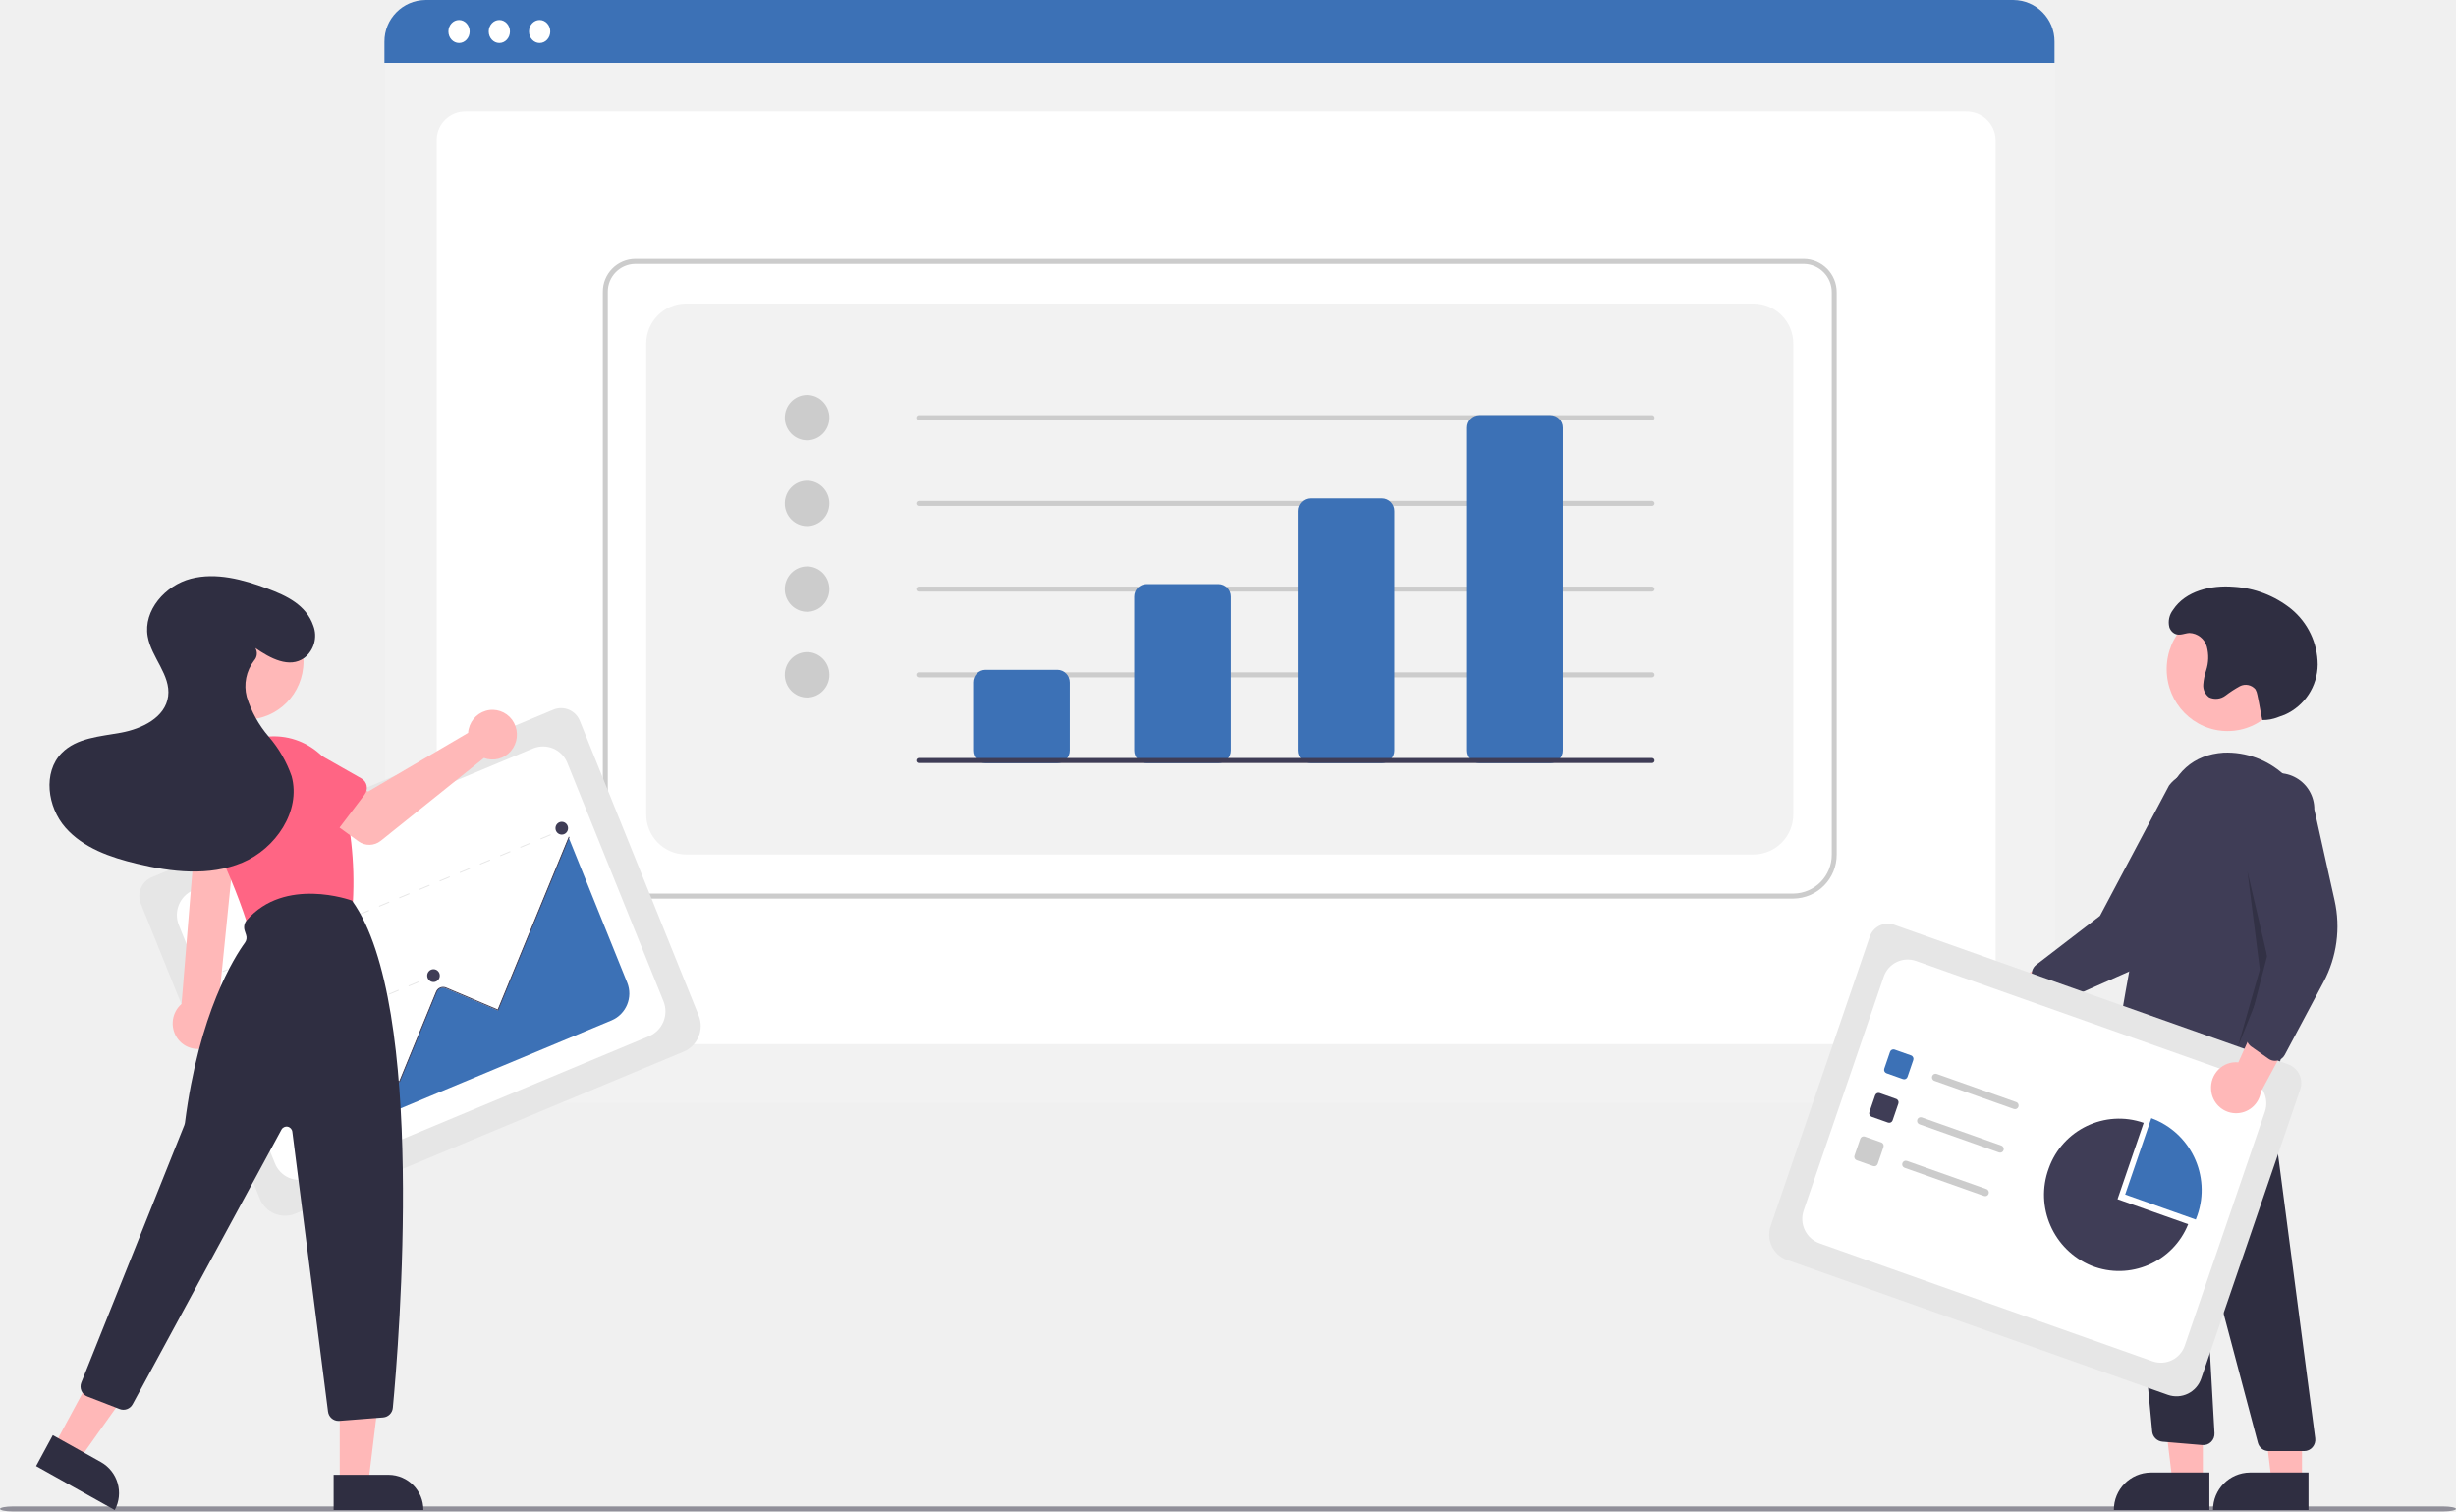
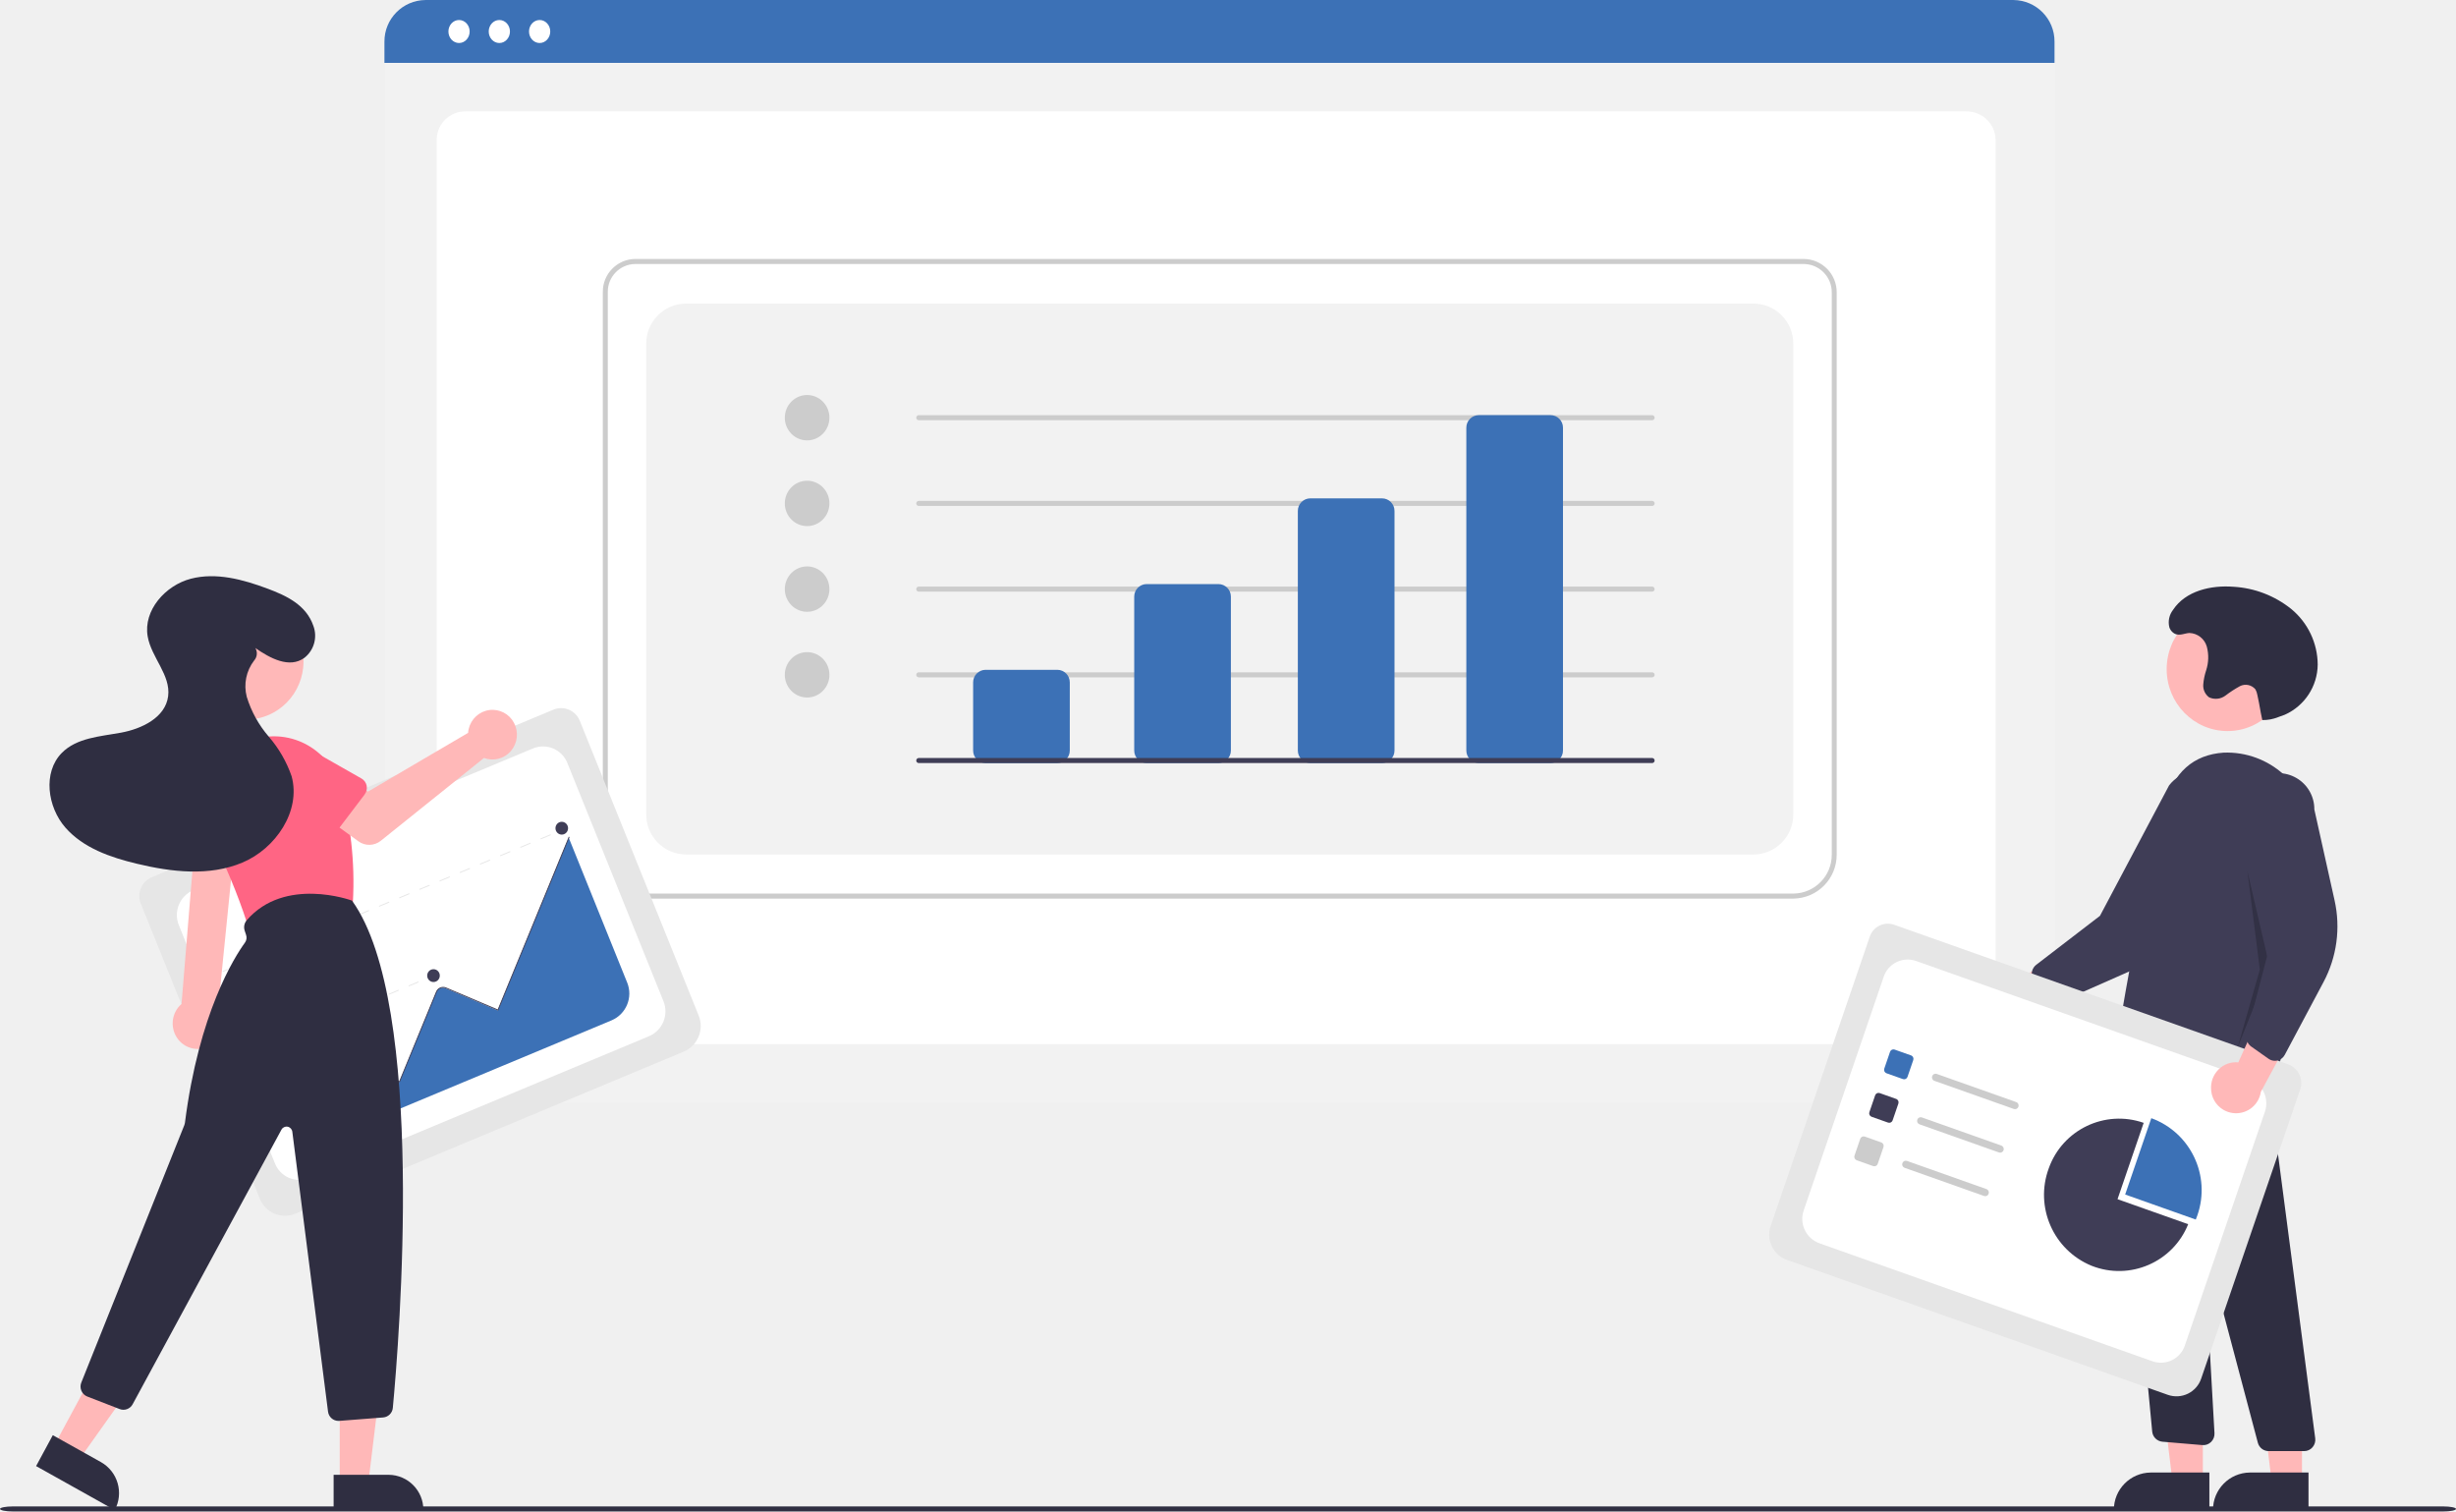
<svg xmlns="http://www.w3.org/2000/svg" width="325" height="200" viewBox="0 0 325 200">
  <g id="Group_59" data-name="Group 59" transform="translate(0 -35)">
    <path id="Path_1101" data-name="Path 1101" d="M473.436,256.311H263.261a5.464,5.464,0,0,1-5.411-5.5V119a4,4,0,0,1,3.965-4.032h213a4.073,4.073,0,0,1,4.033,4.1v131.74A5.465,5.465,0,0,1,473.436,256.311Z" transform="translate(-206.9 -75.36)" fill="#f2f2f2" />
    <path id="Path_1102" data-name="Path 1102" d="M479.774,268.76H283.9a5.094,5.094,0,0,1-5.207-4.96V149.019a3.776,3.776,0,0,1,3.859-3.678h198.51a3.839,3.839,0,0,1,3.923,3.739V263.8A5.094,5.094,0,0,1,479.774,268.76Z" transform="translate(-220.905 -95.604)" fill="#fff" />
    <path id="Path_1103" data-name="Path 1103" d="M478.616,109.482h-221v-2.8a5.483,5.483,0,0,1,5.431-5.52H473.185a5.483,5.483,0,0,1,5.431,5.52Z" transform="translate(-206.744 -66.16)" fill="#3c71b6" />
    <ellipse id="Ellipse_32" data-name="Ellipse 32" cx="1.405" cy="1.522" rx="1.405" ry="1.522" transform="translate(59.339 37.647)" fill="#fff" />
    <ellipse id="Ellipse_33" data-name="Ellipse 33" cx="1.405" cy="1.522" rx="1.405" ry="1.522" transform="translate(64.672 37.647)" fill="#fff" />
    <ellipse id="Ellipse_34" data-name="Ellipse 34" cx="1.405" cy="1.522" rx="1.405" ry="1.522" transform="translate(70.004 37.647)" fill="#fff" />
    <path id="Path_1104" data-name="Path 1104" d="M503.27,288.526h-151.8a5.8,5.8,0,0,1-5.739-5.837V208.252a4.334,4.334,0,0,1,4.292-4.366H504.648a4.4,4.4,0,0,1,4.361,4.436v74.367A5.8,5.8,0,0,1,503.27,288.526ZM350.026,204.554a3.672,3.672,0,0,0-3.636,3.7v74.437a5.133,5.133,0,0,0,5.083,5.17h151.8a5.133,5.133,0,0,0,5.084-5.17V208.322a3.741,3.741,0,0,0-3.7-3.768Z" transform="translate(-265.961 -134.621)" fill="#ccc" />
    <path id="Path_1105" data-name="Path 1105" d="M368.482,294.481h141.3a5.293,5.293,0,0,0,5.247-5.337V226.918a5.293,5.293,0,0,0-5.247-5.337h-141.3a5.293,5.293,0,0,0-5.248,5.337v62.226A5.293,5.293,0,0,0,368.482,294.481Z" transform="translate(-277.722 -146.413)" fill="#f2f2f2" />
    <ellipse id="Ellipse_35" data-name="Ellipse 35" cx="2.952" cy="3.002" rx="2.952" ry="3.002" transform="translate(103.852 87.268)" fill="#ccc" />
    <ellipse id="Ellipse_36" data-name="Ellipse 36" cx="2.952" cy="3.002" rx="2.952" ry="3.002" transform="translate(103.852 98.609)" fill="#ccc" />
    <ellipse id="Ellipse_37" data-name="Ellipse 37" cx="2.952" cy="3.002" rx="2.952" ry="3.002" transform="translate(103.852 109.95)" fill="#ccc" />
    <ellipse id="Ellipse_38" data-name="Ellipse 38" cx="2.952" cy="3.002" rx="2.952" ry="3.002" transform="translate(103.852 121.291)" fill="#ccc" />
    <path id="Path_1106" data-name="Path 1106" d="M569.561,266.522H472.482a.334.334,0,0,1,0-.667h97.079a.334.334,0,0,1,0,.667Z" transform="translate(-350.92 -175.919)" fill="#ccc" />
    <path id="Path_1107" data-name="Path 1107" d="M569.561,300.522H472.482a.334.334,0,0,1,0-.667h97.079a.334.334,0,0,1,0,.667Z" transform="translate(-350.92 -198.577)" fill="#ccc" />
    <path id="Path_1108" data-name="Path 1108" d="M569.561,334.522H472.482a.334.334,0,0,1,0-.667h97.079a.334.334,0,0,1,0,.667Z" transform="translate(-350.92 -221.236)" fill="#ccc" />
    <path id="Path_1109" data-name="Path 1109" d="M569.561,368.522H472.482a.334.334,0,0,1,0-.667h97.079a.334.334,0,0,1,0,.667Z" transform="translate(-350.92 -243.895)" fill="#ccc" />
    <path id="Path_1110" data-name="Path 1110" d="M506.3,379.2h-9.511a1.656,1.656,0,0,1-1.64-1.668v-9.006a1.656,1.656,0,0,1,1.64-1.668H506.3a1.656,1.656,0,0,1,1.64,1.668v9.006a1.656,1.656,0,0,1-1.64,1.668Z" transform="translate(-366.376 -243.228)" fill="#3c71b6" />
    <path id="Path_1111" data-name="Path 1111" d="M571.3,356.538h-9.511a1.656,1.656,0,0,1-1.64-1.668V334.523a1.656,1.656,0,0,1,1.64-1.668H571.3a1.656,1.656,0,0,1,1.64,1.668V354.87A1.656,1.656,0,0,1,571.3,356.538Z" transform="translate(-410.059 -220.57)" fill="#3c71b6" />
    <path id="Path_1112" data-name="Path 1112" d="M637.305,333.879h-9.511a1.656,1.656,0,0,1-1.64-1.668V300.523a1.656,1.656,0,0,1,1.64-1.668h9.511a1.656,1.656,0,0,1,1.64,1.668v31.689A1.656,1.656,0,0,1,637.305,333.879Z" transform="translate(-454.412 -197.911)" fill="#3c71b6" />
    <path id="Path_1113" data-name="Path 1113" d="M705.3,311.887h-9.511a1.656,1.656,0,0,1-1.64-1.668v-42.7a1.656,1.656,0,0,1,1.64-1.668H705.3a1.656,1.656,0,0,1,1.64,1.668v42.7a1.656,1.656,0,0,1-1.64,1.668Z" transform="translate(-500.111 -175.919)" fill="#3c71b6" />
    <path id="Path_1114" data-name="Path 1114" d="M569.561,402.522H472.482a.334.334,0,0,1,0-.667h97.079a.334.334,0,0,1,0,.667Z" transform="translate(-350.92 -266.554)" fill="#3f3d56" />
    <path id="Path_1115" data-name="Path 1115" d="M898.052,578.318a3.264,3.264,0,0,1,5.024-.581l10.415-5.467-.648,6.159-9.791,4.247a3.274,3.274,0,0,1-4.4.08,3.413,3.413,0,0,1-.6-4.438Z" transform="translate(-636.759 -412.846)" fill="#ffb8b8" />
    <path id="Path_1116" data-name="Path 1116" d="M923.669,535.943a1.5,1.5,0,0,1-.5-.738l-.828-2.722a1.521,1.521,0,0,1,.521-1.641l8.441-6.485,9.142-17.249a4.7,4.7,0,0,1,6.671-.854,4.891,4.891,0,0,1,.84,6.785l-5.2,11.164a15.327,15.327,0,0,1-7.7,7.571l-9.892,4.364a1.459,1.459,0,0,1-1.5-.2Z" transform="translate(-653.416 -368.174)" fill="#3f3d56" />
    <ellipse id="Ellipse_39" data-name="Ellipse 39" cx="8.055" cy="8.193" rx="8.055" ry="8.193" transform="translate(286.714 115.349)" fill="#ffb8b8" />
    <path id="Path_1117" data-name="Path 1117" d="M876.655,654.222h-4.021l-1.912-15.774h5.934Z" transform="translate(-585.153 -423.206)" fill="#ffb8b8" />
    <path id="Path_1118" data-name="Path 1118" d="M857.79,682.233h7.755V687.2H852.908A4.925,4.925,0,0,1,857.79,682.233Z" transform="translate(-573.181 -452.386)" fill="#2f2e41" />
    <path id="Path_1119" data-name="Path 1119" d="M916.655,654.223h-4.02l-1.912-15.774h5.935Z" transform="translate(-612.034 -423.207)" fill="#ffb8b8" />
    <path id="Path_1120" data-name="Path 1120" d="M897.791,682.234h7.754V687.2H892.908A4.925,4.925,0,0,1,897.791,682.234Z" transform="translate(-600.063 -452.387)" fill="#2f2e41" />
    <path id="Path_1121" data-name="Path 1121" d="M981.123,664.217h-4.712a1.483,1.483,0,0,1-1.425-1.11L968.2,637.521a.164.164,0,0,0-.185-.121.166.166,0,0,0-.137.174l1.37,24.264a1.514,1.514,0,0,1-.443,1.161,1.461,1.461,0,0,1-1.153.421l-5.3-.449a1.492,1.492,0,0,1-1.343-1.322l-4.825-50.95,1.867,1.139,17.49-3.02,7.038,53.7a1.52,1.52,0,0,1-.353,1.187,1.465,1.465,0,0,1-1.11.512Z" transform="translate(-676.208 -437.203)" fill="#2f2e41" />
    <path id="Path_1122" data-name="Path 1122" d="M961.333,542.058a10.669,10.669,0,0,1-5.474-1.567,1.5,1.5,0,0,1-.7-1.531c.615-3.831,3.832-23.486,6.759-34.2,1.192-4.364,3.828-6.714,7.834-6.986a11.212,11.212,0,0,1,11.611,10.407c.957,10.824-2.93,26.2-4.645,32.311a1.489,1.489,0,0,1-.961,1.013,1.455,1.455,0,0,1-1.363-.244l-3.5-2.766a1.144,1.144,0,0,0-1.481.063A11.905,11.905,0,0,1,961.333,542.058Z" transform="translate(-675.501 -363.184)" fill="#3f3d56" />
    <path id="Path_1123" data-name="Path 1123" d="M904.1,443.738l2.952,12.676-4.264,10.674,2.952-10.34Z" transform="translate(-606.7 -293.445)" opacity="0.2" />
    <path id="Path_1124" data-name="Path 1124" d="M989.881,449.577a5.343,5.343,0,0,0,2.095-.385c.293-.115.6-.209.89-.324a7.348,7.348,0,0,0,4.349-6.633,9.615,9.615,0,0,0-3.5-7.355,13.429,13.429,0,0,0-7.653-2.942c-2.976-.231-6.328.537-7.991,3.058a2.691,2.691,0,0,0-.49,2.3,1.472,1.472,0,0,0,.407.636c.743.672,1.483.167,2.24.122a2.483,2.483,0,0,1,2.311,1.8,5.508,5.508,0,0,1-.083,3.132,7.955,7.955,0,0,0-.388,1.9,1.927,1.927,0,0,0,.78,1.686,2.118,2.118,0,0,0,2.155-.231,14.96,14.96,0,0,1,1.916-1.248,1.675,1.675,0,0,1,2.056.423,2.338,2.338,0,0,1,.26.763c.367,1.7.283,1.6.649,3.3Z" transform="translate(-690.515 -319.297)" fill="#2f2e41" />
    <path id="Path_1125" data-name="Path 1125" d="M869.11,628.015l-50.44-17.866a3.536,3.536,0,0,1-2.128-4.478l13.108-38.279a2.526,2.526,0,0,1,3.226-1.586l52.145,18.47a2.636,2.636,0,0,1,1.586,3.338L873.513,625.85A3.448,3.448,0,0,1,869.11,628.015Z" transform="translate(-582.229 -408.443)" fill="#e6e6e6" />
    <path id="Path_1126" data-name="Path 1126" d="M831.936,617.428l44.106,15.623a3.34,3.34,0,0,0,4.27-2.1L890.9,600.04a3.426,3.426,0,0,0-2.064-4.343l-44.107-15.623a3.339,3.339,0,0,0-4.27,2.1l-10.584,30.91a3.425,3.425,0,0,0,2.064,4.343Z" transform="translate(-591.191 -417.921)" fill="#fff" />
    <path id="Path_1127" data-name="Path 1127" d="M865.193,619.475l-2.184-.774a.484.484,0,0,1-.291-.613l.761-2.222a.472.472,0,0,1,.6-.3l2.184.774a.484.484,0,0,1,.291.613l-.761,2.222A.472.472,0,0,1,865.193,619.475Z" transform="translate(-613.373 -441.686)" fill="#3c71b6" />
    <path id="Path_1128" data-name="Path 1128" d="M859.184,636.731,857,635.958a.484.484,0,0,1-.291-.613l.761-2.222a.471.471,0,0,1,.6-.3l2.184.774a.484.484,0,0,1,.291.613l-.761,2.222A.472.472,0,0,1,859.184,636.731Z" transform="translate(-609.335 -453.186)" fill="#3f3d56" />
    <path id="Path_1129" data-name="Path 1129" d="M853.174,653.987l-2.184-.774a.484.484,0,0,1-.291-.613l.761-2.222a.472.472,0,0,1,.6-.3l2.184.774a.484.484,0,0,1,.291.613l-.761,2.222A.472.472,0,0,1,853.174,653.987Z" transform="translate(-605.296 -464.686)" fill="#ccc" />
    <path id="Path_1130" data-name="Path 1130" d="M892.857,629.864l-10.525-3.728a.483.483,0,0,1-.291-.613.471.471,0,0,1,.6-.3l10.525,3.728a.483.483,0,0,1,.291.613A.471.471,0,0,1,892.857,629.864Z" transform="translate(-626.36 -448.121)" fill="#ccc" />
    <path id="Path_1131" data-name="Path 1131" d="M886.848,647.119l-10.525-3.728a.483.483,0,0,1-.291-.613.471.471,0,0,1,.6-.3l10.525,3.728a.483.483,0,0,1,.291.613A.471.471,0,0,1,886.848,647.119Z" transform="translate(-622.321 -459.621)" fill="#ccc" />
    <path id="Path_1132" data-name="Path 1132" d="M880.838,664.375l-10.524-3.728a.483.483,0,0,1-.291-.613.471.471,0,0,1,.6-.3l10.525,3.728a.483.483,0,0,1,.291.613A.471.471,0,0,1,880.838,664.375Z" transform="translate(-618.283 -471.121)" fill="#ccc" />
    <path id="Path_1133" data-name="Path 1133" d="M969.3,656.243q.115-.281.215-.571a10.13,10.13,0,0,0-6.1-12.843l-3.459,10.1Z" transform="translate(-678.735 -459.87)" fill="#3c71b6" />
    <path id="Path_1134" data-name="Path 1134" d="M936.962,653.648l3.46-10.1a9.873,9.873,0,0,0-12.56,6.016,10.141,10.141,0,0,0,5.66,12.893,9.86,9.86,0,0,0,12.788-5.5Z" transform="translate(-656.751 -459.971)" fill="#3f3d56" />
    <path id="Path_1135" data-name="Path 1135" d="M994.623,602.643a3.387,3.387,0,0,1,.971-2.661,3.265,3.265,0,0,1,2.63-.951l4.878-10.838,3.227,5.253-5.127,9.487a3.31,3.31,0,0,1-6.58-.29Z" transform="translate(-702.028 -423.458)" fill="#ffb8b8" />
    <path id="Path_1136" data-name="Path 1136" d="M1011.587,543.993a1.46,1.46,0,0,1-.841-.267l-2.3-1.622a1.519,1.519,0,0,1-.587-1.618l2.707-10.4-3.273-19.311a4.755,4.755,0,1,1,9.509-.047l2.682,12.049a15.7,15.7,0,0,1-1.461,10.787l-5.134,9.643a1.481,1.481,0,0,1-.955.745A1.436,1.436,0,0,1,1011.587,543.993Z" transform="translate(-710.549 -368.626)" fill="#3f3d56" />
    <path id="Path_1150" data-name="Path 1150" d="M230.775,525.616,179.357,547.07a3.582,3.582,0,0,1-4.695-2l-15.74-39.021a2.7,2.7,0,0,1,1.438-3.5l53.156-22.179a2.669,2.669,0,0,1,3.5,1.488l15.722,38.979A3.686,3.686,0,0,1,230.775,525.616Z" transform="translate(-140.285 -351.468)" fill="#e6e6e6" />
    <path id="Path_1151" data-name="Path 1151" d="M191.4,552.455l44.961-18.76a3.57,3.57,0,0,0,1.9-4.63l-12.71-31.509a3.469,3.469,0,0,0-4.553-1.936l-44.961,18.76a3.57,3.57,0,0,0-1.9,4.63l12.71,31.51a3.469,3.469,0,0,0,4.553,1.936Z" transform="translate(-150.468 -361.586)" fill="#fff" />
    <path id="Path_1170" data-name="Path 1170" d="M0,0,.717,0V.121L0,.125Z" transform="translate(74.178 144.834) rotate(-22.306)" fill="#e6e6e6" />
    <path id="Path_1152" data-name="Path 1152" d="M239.828,530.327l-1.335.557-.045-.112,1.335-.557Zm-2.671,1.114-1.335.557-.045-.112,1.335-.557Zm-2.671,1.114-1.335.557-.045-.112,1.335-.557Zm-2.671,1.114-1.335.557-.045-.112,1.335-.557Zm-2.671,1.114-1.335.557-.045-.112,1.335-.557Zm-2.671,1.114-1.335.557-.045-.112,1.335-.557Zm-2.671,1.114-1.335.557-.045-.112,1.335-.557Zm-2.671,1.114-1.335.557-.045-.112,1.335-.557Zm-2.671,1.114-1.335.557-.045-.112,1.335-.557Zm-2.671,1.114-1.335.557-.045-.112,1.335-.557Zm-2.671,1.114-1.335.557-.045-.112,1.335-.557Zm-2.671,1.114-1.335.557-.045-.112,1.335-.557Zm-2.671,1.114-1.335.557-.045-.112,1.335-.557Zm-2.671,1.115-1.335.557-.045-.112,1.335-.557Zm-2.671,1.114-1.335.557-.045-.112,1.335-.557Zm-2.671,1.114-1.335.557-.045-.112,1.335-.557Z" transform="translate(-166.938 -384.82)" fill="#e6e6e6" />
    <path id="Path_1171" data-name="Path 1171" d="M0,0,.717,0V.121L0,.125Z" transform="translate(29.449 163.498) rotate(-22.306)" fill="#e6e6e6" />
    <path id="Path_1172" data-name="Path 1172" d="M0,0,.717,0V.121L0,.125Z" transform="translate(56.678 164.311) rotate(-22.306)" fill="#e6e6e6" />
    <path id="Path_1153" data-name="Path 1153" d="M230.919,588.691l-1.316.549-.045-.112,1.316-.549Zm-2.631,1.1-1.316.549-.045-.112,1.316-.549Zm-2.631,1.1-1.316.549-.045-.112,1.316-.549Zm-2.631,1.1-1.316.549-.045-.112,1.315-.549Zm-2.631,1.1-1.316.549-.045-.112,1.316-.549Zm-2.631,1.1-1.316.549-.045-.112,1.316-.549Zm-2.631,1.1-1.316.549-.045-.112,1.316-.549Zm-2.631,1.1-1.316.549-.045-.112,1.316-.549Z" transform="translate(-175.51 -423.715)" fill="#e6e6e6" />
    <path id="Path_1173" data-name="Path 1173" d="M0,0,.717,0V.121L0,.125Z" transform="translate(33.652 173.919) rotate(-22.306)" fill="#e6e6e6" />
    <path id="Path_1174" data-name="Path 1174" d="M0,0,.717,0V.121L0,.125Z" transform="translate(45.776 174.62) rotate(-22.306)" fill="#e6e6e6" />
    <path id="Path_1154" data-name="Path 1154" d="M224.133,619.643l-1.354.565-.045-.112,1.354-.565Zm-2.707,1.13-1.354.565-.045-.112,1.353-.565Zm-2.707,1.13-1.354.565-.045-.112,1.354-.565Z" transform="translate(-179.663 -444.343)" fill="#e6e6e6" />
    <path id="Path_1175" data-name="Path 1175" d="M0,0,.717,0V.121L0,.125Z" transform="translate(35.641 178.849) rotate(-22.306)" fill="#e6e6e6" />
    <path id="Path_1176" data-name="Path 1176" d="M0,0,.717,0V.121L0,.125Z" transform="translate(49.17 183.033) rotate(-22.306)" fill="#e6e6e6" />
    <path id="Path_1155" data-name="Path 1155" d="M234.481,644.866l-1.353.565-.045-.112,1.354-.565ZM231.774,646l-1.354.565-.045-.112,1.354-.565Zm-2.707,1.129-1.354.565-.045-.112,1.354-.565Z" transform="translate(-186.617 -461.152)" fill="#e6e6e6" />
    <path id="Path_1177" data-name="Path 1177" d="M0,0,.717,0V.121L0,.125Z" transform="translate(39.034 187.262) rotate(-22.306)" fill="#e6e6e6" />
    <path id="Path_1156" data-name="Path 1156" d="M233.132,571.807l38.1-15.9a3.853,3.853,0,0,0,2.052-4.991l-7.7-19.085-.074.034-9.35,22.738-6.935-2.949a.886.886,0,0,0-.8.051.97.97,0,0,0-.4.478l-4.9,11.916-5.07-2.156a.9.9,0,0,0-1.182.493C236.848,562.518,233.721,570.32,233.132,571.807Z" transform="translate(-190.289 -385.898)" fill="#3c71b6" />
    <path id="Path_1157" data-name="Path 1157" d="M232.55,571.548l-.11-.047,3.921-9.535a1.007,1.007,0,0,1,1.324-.553l4.97,2.114,4.872-11.85a1.007,1.007,0,0,1,1.324-.553l6.835,2.907,9.4-22.857.11.047L255.75,554.19l-6.945-2.954a.888.888,0,0,0-1.168.488l-4.918,11.962-5.08-2.161a.889.889,0,0,0-1.169.488Z" transform="translate(-189.824 -385.459)" fill="#3f3d56" />
    <ellipse id="Ellipse_41" data-name="Ellipse 41" cx="0.834" cy="0.848" rx="0.834" ry="0.848" transform="translate(45.629 173.556)" fill="#3f3d56" />
    <ellipse id="Ellipse_42" data-name="Ellipse 42" cx="0.834" cy="0.848" rx="0.834" ry="0.848" transform="translate(56.53 163.247)" fill="#3f3d56" />
    <ellipse id="Ellipse_43" data-name="Ellipse 43" cx="0.834" cy="0.848" rx="0.834" ry="0.848" transform="translate(73.504 143.741)" fill="#3f3d56" />
    <path id="Path_1158" data-name="Path 1158" d="M177,555.078a3.358,3.358,0,0,0,1.745-2.229,3.413,3.413,0,0,0-.561-2.792l2.476-24.619h-5.35l-1.967,24.039a3.426,3.426,0,0,0-.617,4.453A3.3,3.3,0,0,0,177,555.078Z" transform="translate(-149.32 -381.636)" fill="#ffb8b8" />
    <ellipse id="Ellipse_44" data-name="Ellipse 44" cx="7.57" cy="7.699" rx="7.57" ry="7.699" transform="translate(25.024 114.818)" fill="#ffb8b8" />
    <path id="Path_1159" data-name="Path 1159" d="M191.991,517.056a1.388,1.388,0,0,1-1.334-1.034,78.591,78.591,0,0,0-4.69-11.262,9.474,9.474,0,0,1-.234-7.627,9.241,9.241,0,0,1,5.442-5.253h0a9.028,9.028,0,0,1,7.125.438,9.281,9.281,0,0,1,4.656,5.5,46.9,46.9,0,0,1,1.718,15.389,1.407,1.407,0,0,1-1.089,1.306l-11.3,2.509A1.355,1.355,0,0,1,191.991,517.056Z" transform="translate(-157.972 -358.917)" fill="#ff6584" />
    <path id="Path_1160" data-name="Path 1160" d="M137.081,656.811h3.778l1.8-14.823H137.08Z" transform="translate(-92.122 -425.566)" fill="#ffb8b8" />
    <path id="Path_1161" data-name="Path 1161" d="M0,0H11.875V4.666H4.588A4.628,4.628,0,0,1,0,0H0Z" transform="translate(56.023 234.813) rotate(179.997)" fill="#2f2e41" />
    <path id="Path_1162" data-name="Path 1162" d="M21.882,645.544l3.311,1.851,8.6-12.108L28.9,632.555Z" transform="translate(-14.705 -419.279)" fill="#ffb8b8" />
    <path id="Path_1163" data-name="Path 1163" d="M0,0,11.922.086l.033,4.648L4.639,4.681A4.708,4.708,0,0,1,0,0H0Z" transform="translate(15.183 234.813) rotate(-151.199)" fill="#2f2e41" />
    <path id="Path_1164" data-name="Path 1164" d="M169.119,623.55a1.4,1.4,0,0,1-1.374-1.229l-4.726-37.034a.778.778,0,0,0-.62-.669.766.766,0,0,0-.818.391l-19.693,36.339a1.384,1.384,0,0,1-1.708.638l-4.293-1.663a1.4,1.4,0,0,1-.778-.756,1.433,1.433,0,0,1-.013-1.094l13.642-34.084a1.1,1.1,0,0,0,.07-.27c1.848-14.545,6.549-21.942,7.946-23.862a1.108,1.108,0,0,0,.153-.995l-.192-.586a1.428,1.428,0,0,1,.267-1.372c5.033-5.831,13.806-2.649,13.894-2.616l.044.017.028.038c9.837,13.721,6.2,58.284,5.371,67.079a1.394,1.394,0,0,1-1.274,1.269l-5.817.455C169.19,623.549,169.154,623.55,169.119,623.55Z" transform="translate(-124.337 -400.532)" fill="#2f2e41" />
    <path id="Path_1165" data-name="Path 1165" d="M250.7,483.364a3.364,3.364,0,0,0-.074.514l-13.239,7.768-3.218-1.884-3.431,4.568,5.378,3.9a2.433,2.433,0,0,0,2.958-.073L252.73,487.2a3.2,3.2,0,0,0,3.563-.926,3.335,3.335,0,0,0,.41-3.717,3.221,3.221,0,0,0-3.273-1.7,3.256,3.256,0,0,0-2.726,2.511Z" transform="translate(-188.683 -351.904)" fill="#ffb8b8" />
    <path id="Path_1166" data-name="Path 1166" d="M223.622,501.641l-4.279,5.64a1.372,1.372,0,0,1-2.1.117l-4.844-5.116a3.962,3.962,0,0,1-.681-5.5,3.808,3.808,0,0,1,5.4-.692l6.075,3.455a1.409,1.409,0,0,1,.682.948,1.429,1.429,0,0,1-.261,1.144Z" transform="translate(-175.356 -361.531)" fill="#ff6584" />
    <path id="Path_1167" data-name="Path 1167" d="M182.637,517.684l-6.893-1.266a1.388,1.388,0,0,1-.948-.671,1.432,1.432,0,0,1-.12-1.168l2.235-6.729a3.857,3.857,0,0,1,4.484-3.146,3.913,3.913,0,0,1,3.093,4.56l-.218,7.076a1.419,1.419,0,0,1-.514,1.052,1.37,1.37,0,0,1-1.119.292Z" transform="translate(-150.956 -367.775)" fill="#ff6584" />
    <path id="Path_1168" data-name="Path 1168" d="M149.713,437.339c1.946,1.354,4.5,2.746,6.487,1.3a3.716,3.716,0,0,0,1.187-4.239c-.951-2.767-3.566-3.986-6.065-4.919-3.25-1.214-6.788-2.18-10.143-1.31s-6.32,4.173-5.714,7.64c.487,2.788,3.073,5.108,2.706,7.915-.369,2.825-3.493,4.312-6.251,4.817s-5.843.667-7.825,2.682c-2.528,2.57-1.9,7.163.482,9.877s5.969,3.943,9.447,4.779c4.609,1.108,9.594,1.69,13.971-.148s7.784-6.788,6.516-11.428a16.008,16.008,0,0,0-3.017-5.23,14.644,14.644,0,0,1-2.919-5.278,5.56,5.56,0,0,1,.974-4.8,1.409,1.409,0,0,0,.183-1.626Z" transform="translate(-115.922 -316.593)" fill="#2f2e41" />
-     <path id="Path_1169" data-name="Path 1169" d="M425.807,797.508H104.193c-.935,0-1.693-.149-1.693-.333s.758-.334,1.693-.334H425.807c.935,0,1.693.149,1.693.334S426.742,797.508,425.807,797.508Z" transform="translate(-102.5 -562.508)" fill="#2f2e41" opacity="0.5" />
+     <path id="Path_1169" data-name="Path 1169" d="M425.807,797.508H104.193c-.935,0-1.693-.149-1.693-.333s.758-.334,1.693-.334H425.807c.935,0,1.693.149,1.693.334S426.742,797.508,425.807,797.508Z" transform="translate(-102.5 -562.508)" fill="#2f2e41" />
  </g>
</svg>
